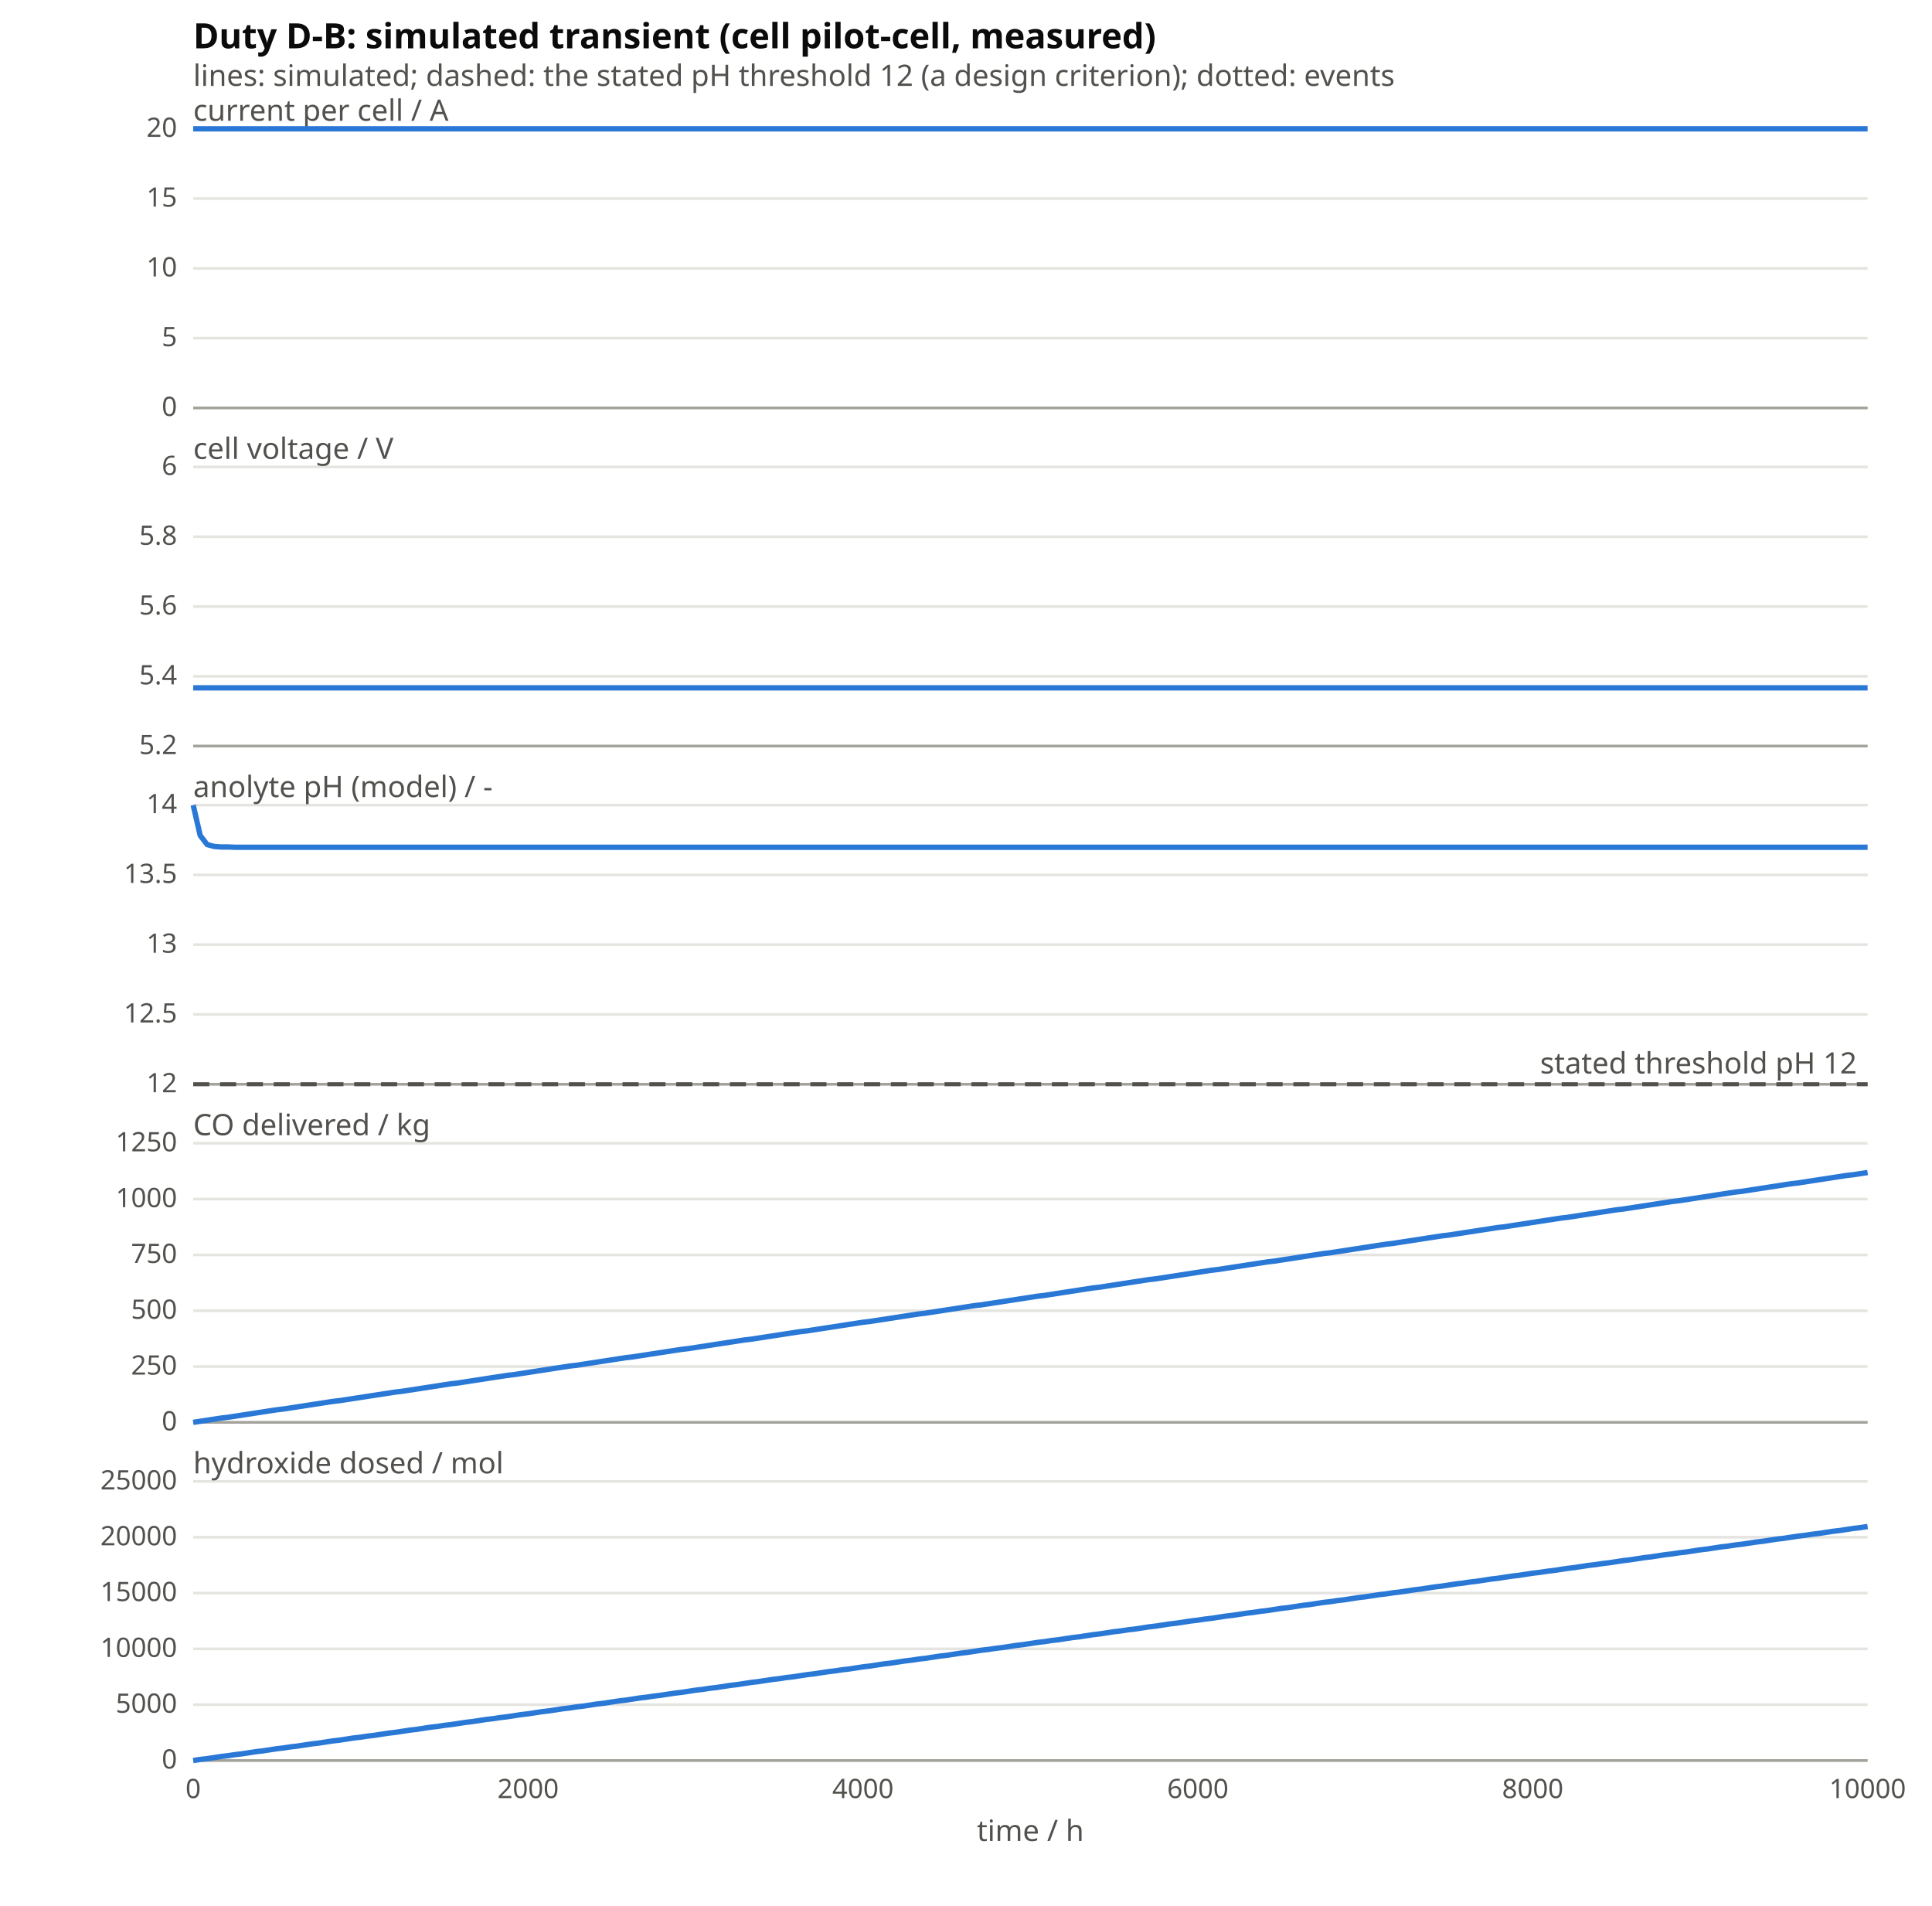
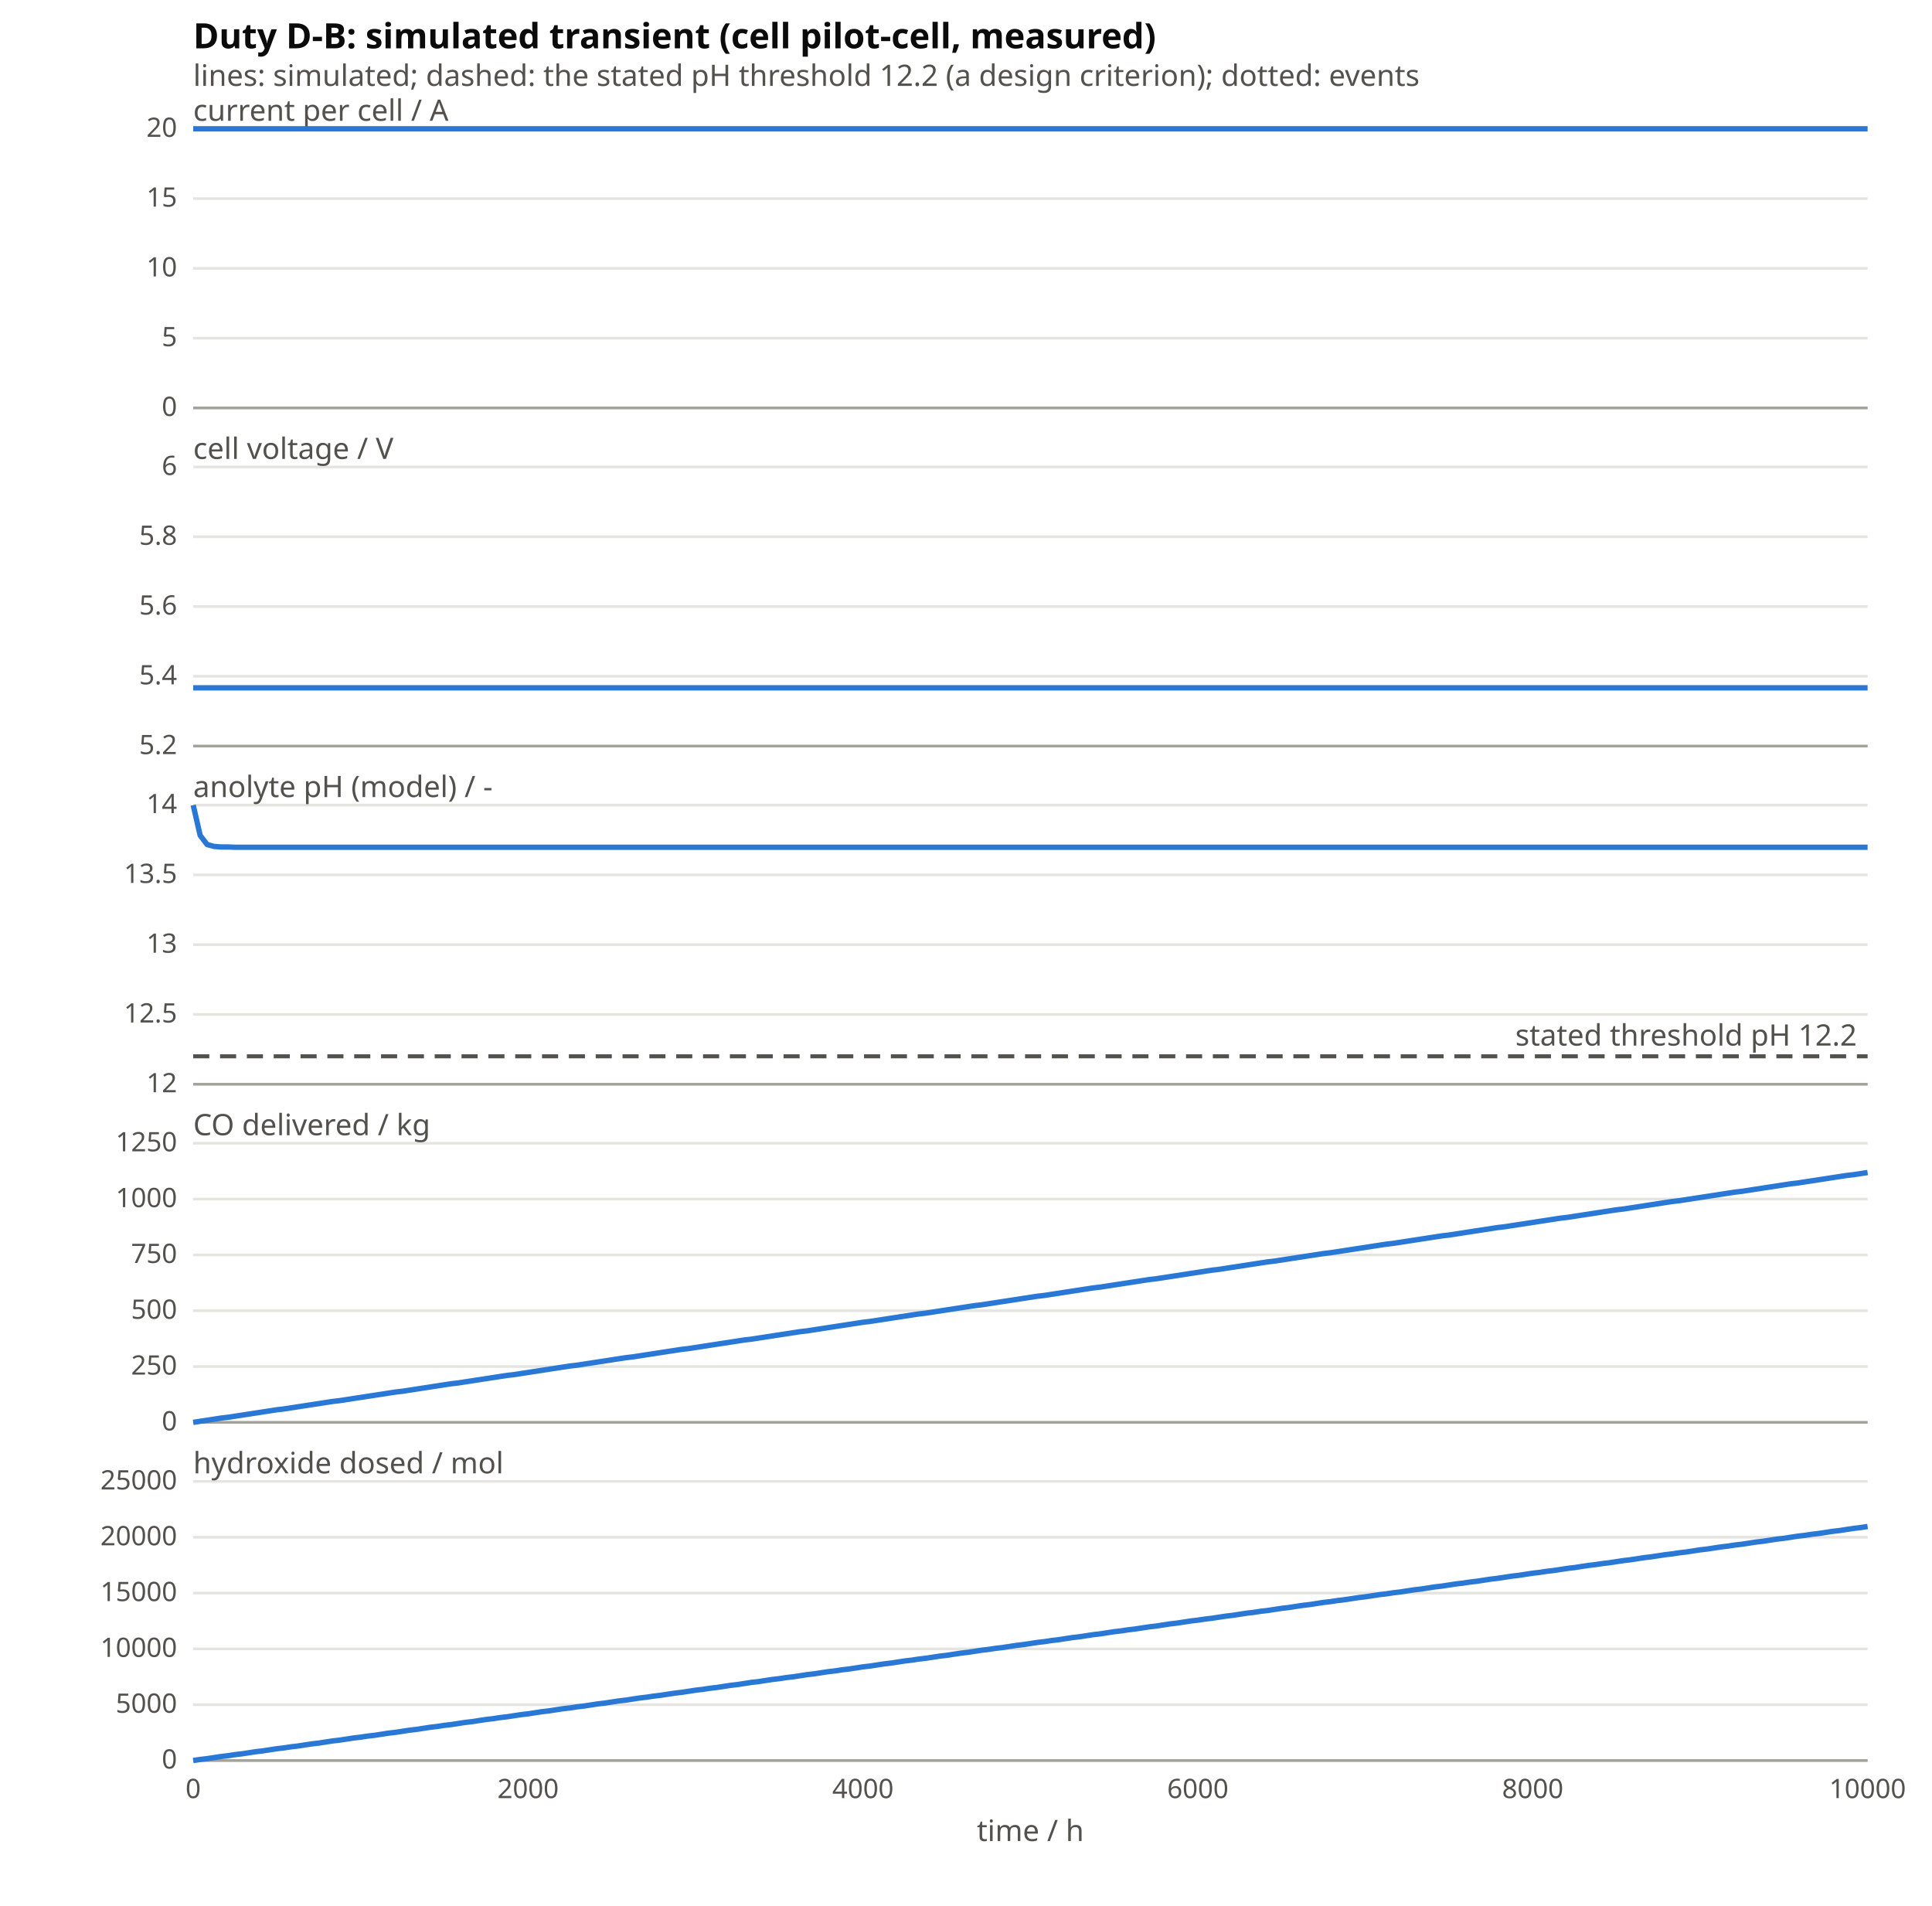
<svg xmlns="http://www.w3.org/2000/svg" viewBox="0 0 720 710" width="720" height="710" role="img">
  <style>
  svg { background: #fcfcfb; font-family: system-ui, sans-serif; }
  .title { font-size: 13px; font-weight: 600; fill: #0b0b0b; }
  .label, .legend, .note { font-size: 11px; fill: #52514e; }
  .tick { font-size: 10px; fill: #52514e; }
  .grid { stroke: #e5e4e0; stroke-width: 1; }
  .axis { stroke: #a3a29b; stroke-width: 1; }
  .line { fill: none; stroke: #2a78d6; stroke-width: 2; stroke-linejoin: round; }
  .threshold { stroke: #52514e; stroke-width: 1.5; stroke-dasharray: 6 4; fill: none; }
  .event { stroke: #a3a29b; stroke-width: 1; stroke-dasharray: 2 3; }
  .outside { fill: #e5e4e0; opacity: 0.7; }
  .hit { fill: transparent; stroke: none; }
  .measured { fill: #eb6834; stroke: #fcfcfb; stroke-width: 2; }
  .duty { fill: none; stroke: #0b0b0b; stroke-width: 2; }
  .none { fill: #f0efec; }
  .cell { stroke: #fcfcfb; stroke-width: 1; }
  @media (prefers-color-scheme: dark) {
    svg { background: #1a1a19; }
    .title { fill: #f0efec; }
    .label, .legend, .tick, .note { fill: #c3c2b7; }
    .grid { stroke: #33332f; }
    .axis { stroke: #6e6d66; }
    .line { stroke: #3987e5; }
    .threshold { stroke: #c3c2b7; }
    .event { stroke: #6e6d66; }
    .outside { fill: #33332f; }
    .measured { fill: #d95926; stroke: #1a1a19; }
    .duty { stroke: #f0efec; }
    .none { fill: #383835; }
    .cell { stroke: #1a1a19; }
  }
</style>
  <text class="title" x="72" y="18">Duty D-B: simulated transient (cell pilot-cell, measured)</text>
-   <text class="note" x="72" y="32">lines: simulated; dashed: the stated pH threshold 12 (a design criterion); dotted: events</text>
+   <text class="note" x="72" y="32">lines: simulated; dashed: the stated pH threshold 12.2 (a design criterion); dotted: events</text>
  <line class="grid" x1="72" x2="696" y1="152.0" y2="152.0" />
  <text class="tick" x="66" y="155.0" text-anchor="end">0</text>
  <line class="grid" x1="72" x2="696" y1="126.0" y2="126.0" />
  <text class="tick" x="66" y="129.0" text-anchor="end">5</text>
  <line class="grid" x1="72" x2="696" y1="100.0" y2="100.0" />
  <text class="tick" x="66" y="103.0" text-anchor="end">10</text>
  <line class="grid" x1="72" x2="696" y1="74.0" y2="74.0" />
  <text class="tick" x="66" y="77.0" text-anchor="end">15</text>
  <line class="grid" x1="72" x2="696" y1="48.0" y2="48.0" />
  <text class="tick" x="66" y="51.0" text-anchor="end">20</text>
  <line class="axis" x1="72" x2="696" y1="152" y2="152" />
  <text class="label" x="72" y="45">current per cell / A</text>
  <path class="line" d="M72.0,48.0 L74.6,48.0 L77.2,48.0 L79.8,48.0 L82.4,48.0 L85.0,48.0 L87.6,48.0 L90.2,48.0 L92.8,48.0 L95.4,48.0 L98.0,48.0 L100.6,48.0 L103.2,48.0 L105.8,48.0 L108.4,48.0 L111.0,48.0 L113.6,48.0 L116.2,48.0 L118.8,48.0 L121.4,48.0 L124.0,48.0 L126.6,48.0 L129.2,48.0 L131.8,48.0 L134.4,48.0 L137.0,48.0 L139.6,48.0 L142.2,48.0 L144.8,48.0 L147.4,48.0 L150.0,48.0 L152.6,48.0 L155.2,48.0 L157.8,48.0 L160.4,48.0 L163.0,48.0 L165.6,48.0 L168.2,48.0 L170.8,48.0 L173.4,48.0 L176.0,48.0 L178.6,48.0 L181.2,48.0 L183.8,48.0 L186.4,48.0 L189.0,48.0 L191.6,48.0 L194.2,48.0 L196.8,48.0 L199.4,48.0 L202.0,48.0 L204.6,48.0 L207.2,48.0 L209.8,48.0 L212.4,48.0 L215.0,48.0 L217.6,48.0 L220.2,48.0 L222.8,48.0 L225.4,48.0 L228.0,48.0 L230.6,48.0 L233.2,48.0 L235.8,48.0 L238.4,48.0 L241.0,48.0 L243.6,48.0 L246.2,48.0 L248.8,48.0 L251.4,48.0 L254.0,48.0 L256.6,48.0 L259.2,48.0 L261.8,48.0 L264.4,48.0 L267.0,48.0 L269.6,48.0 L272.2,48.0 L274.8,48.0 L277.4,48.0 L280.0,48.0 L282.6,48.0 L285.2,48.0 L287.8,48.0 L290.4,48.0 L293.0,48.0 L295.6,48.0 L298.2,48.0 L300.8,48.0 L303.4,48.0 L306.0,48.0 L308.6,48.0 L311.2,48.0 L313.8,48.0 L316.4,48.0 L319.0,48.0 L321.6,48.0 L324.2,48.0 L326.8,48.0 L329.4,48.0 L332.0,48.0 L334.6,48.0 L337.2,48.0 L339.8,48.0 L342.4,48.0 L345.0,48.0 L347.6,48.0 L350.2,48.0 L352.8,48.0 L355.4,48.0 L358.0,48.0 L360.6,48.0 L363.2,48.0 L365.8,48.0 L368.4,48.0 L371.0,48.0 L373.6,48.0 L376.2,48.0 L378.8,48.0 L381.4,48.0 L384.0,48.0 L386.6,48.0 L389.2,48.0 L391.8,48.0 L394.4,48.0 L397.0,48.0 L399.6,48.0 L402.2,48.0 L404.8,48.0 L407.4,48.0 L410.0,48.0 L412.6,48.0 L415.2,48.0 L417.8,48.0 L420.4,48.0 L423.0,48.0 L425.6,48.0 L428.2,48.0 L430.8,48.0 L433.4,48.0 L436.0,48.0 L438.6,48.0 L441.2,48.0 L443.8,48.0 L446.4,48.0 L449.0,48.0 L451.6,48.0 L454.2,48.0 L456.8,48.0 L459.4,48.0 L462.0,48.0 L464.6,48.0 L467.2,48.0 L469.8,48.0 L472.4,48.0 L475.0,48.0 L477.6,48.0 L480.2,48.0 L482.8,48.0 L485.4,48.0 L488.0,48.0 L490.6,48.0 L493.2,48.0 L495.8,48.0 L498.4,48.0 L501.0,48.0 L503.6,48.0 L506.2,48.0 L508.8,48.0 L511.4,48.0 L514.0,48.0 L516.6,48.0 L519.2,48.0 L521.8,48.0 L524.4,48.0 L527.0,48.0 L529.6,48.0 L532.2,48.0 L534.8,48.0 L537.4,48.0 L540.0,48.0 L542.6,48.0 L545.2,48.0 L547.8,48.0 L550.4,48.0 L553.0,48.0 L555.6,48.0 L558.2,48.0 L560.8,48.0 L563.4,48.0 L566.0,48.0 L568.6,48.0 L571.2,48.0 L573.8,48.0 L576.4,48.0 L579.0,48.0 L581.6,48.0 L584.2,48.0 L586.8,48.0 L589.4,48.0 L592.0,48.0 L594.6,48.0 L597.2,48.0 L599.8,48.0 L602.4,48.0 L605.0,48.0 L607.6,48.0 L610.2,48.0 L612.8,48.0 L615.4,48.0 L618.0,48.0 L620.6,48.0 L623.2,48.0 L625.8,48.0 L628.4,48.0 L631.0,48.0 L633.6,48.0 L636.2,48.0 L638.8,48.0 L641.4,48.0 L644.0,48.0 L646.6,48.0 L649.2,48.0 L651.8,48.0 L654.4,48.0 L657.0,48.0 L659.6,48.0 L662.2,48.0 L664.8,48.0 L667.4,48.0 L670.0,48.0 L672.6,48.0 L675.2,48.0 L677.8,48.0 L680.4,48.0 L683.0,48.0 L685.6,48.0 L688.2,48.0 L690.8,48.0 L693.4,48.0 L696.0,48.0" />
  <circle class="hit" cx="72.0" cy="48.0" r="5" />
  <circle class="hit" cx="82.4" cy="48.0" r="5" />
  <circle class="hit" cx="92.8" cy="48.0" r="5" />
  <circle class="hit" cx="103.2" cy="48.0" r="5" />
  <circle class="hit" cx="113.6" cy="48.0" r="5" />
  <circle class="hit" cx="124.0" cy="48.0" r="5" />
  <circle class="hit" cx="134.4" cy="48.0" r="5" />
  <circle class="hit" cx="144.8" cy="48.0" r="5" />
  <circle class="hit" cx="155.2" cy="48.0" r="5" />
  <circle class="hit" cx="165.6" cy="48.0" r="5" />
  <circle class="hit" cx="176.0" cy="48.0" r="5" />
  <circle class="hit" cx="186.4" cy="48.0" r="5" />
  <circle class="hit" cx="196.8" cy="48.0" r="5" />
  <circle class="hit" cx="207.2" cy="48.0" r="5" />
  <circle class="hit" cx="217.6" cy="48.0" r="5" />
  <circle class="hit" cx="228.0" cy="48.0" r="5" />
  <circle class="hit" cx="238.4" cy="48.0" r="5" />
  <circle class="hit" cx="248.8" cy="48.0" r="5" />
  <circle class="hit" cx="259.2" cy="48.0" r="5" />
  <circle class="hit" cx="269.6" cy="48.0" r="5" />
  <circle class="hit" cx="280.0" cy="48.0" r="5" />
  <circle class="hit" cx="290.4" cy="48.0" r="5" />
  <circle class="hit" cx="300.8" cy="48.0" r="5" />
  <circle class="hit" cx="311.2" cy="48.0" r="5" />
  <circle class="hit" cx="321.6" cy="48.0" r="5" />
  <circle class="hit" cx="332.0" cy="48.0" r="5" />
  <circle class="hit" cx="342.4" cy="48.0" r="5" />
  <circle class="hit" cx="352.8" cy="48.0" r="5" />
  <circle class="hit" cx="363.2" cy="48.0" r="5" />
  <circle class="hit" cx="373.6" cy="48.0" r="5" />
  <circle class="hit" cx="384.0" cy="48.0" r="5" />
  <circle class="hit" cx="394.4" cy="48.0" r="5" />
  <circle class="hit" cx="404.8" cy="48.0" r="5" />
  <circle class="hit" cx="415.2" cy="48.0" r="5" />
  <circle class="hit" cx="425.6" cy="48.0" r="5" />
  <circle class="hit" cx="436.0" cy="48.0" r="5" />
  <circle class="hit" cx="446.4" cy="48.0" r="5" />
  <circle class="hit" cx="456.8" cy="48.0" r="5" />
  <circle class="hit" cx="467.2" cy="48.0" r="5" />
  <circle class="hit" cx="477.6" cy="48.0" r="5" />
  <circle class="hit" cx="488.0" cy="48.0" r="5" />
  <circle class="hit" cx="498.4" cy="48.0" r="5" />
  <circle class="hit" cx="508.8" cy="48.0" r="5" />
  <circle class="hit" cx="519.2" cy="48.0" r="5" />
  <circle class="hit" cx="529.6" cy="48.0" r="5" />
  <circle class="hit" cx="540.0" cy="48.0" r="5" />
  <circle class="hit" cx="550.4" cy="48.0" r="5" />
  <circle class="hit" cx="560.8" cy="48.0" r="5" />
  <circle class="hit" cx="571.2" cy="48.0" r="5" />
  <circle class="hit" cx="581.6" cy="48.0" r="5" />
  <circle class="hit" cx="592.0" cy="48.0" r="5" />
  <circle class="hit" cx="602.4" cy="48.0" r="5" />
  <circle class="hit" cx="612.8" cy="48.0" r="5" />
  <circle class="hit" cx="623.2" cy="48.0" r="5" />
  <circle class="hit" cx="633.6" cy="48.0" r="5" />
  <circle class="hit" cx="644.0" cy="48.0" r="5" />
  <circle class="hit" cx="654.4" cy="48.0" r="5" />
  <circle class="hit" cx="664.8" cy="48.0" r="5" />
  <circle class="hit" cx="675.2" cy="48.0" r="5" />
  <circle class="hit" cx="685.6" cy="48.0" r="5" />
  <circle class="hit" cx="696.0" cy="48.0" r="5" />
  <line class="grid" x1="72" x2="696" y1="278.0" y2="278.0" />
  <text class="tick" x="66" y="281.0" text-anchor="end">5.2</text>
  <line class="grid" x1="72" x2="696" y1="252.0" y2="252.0" />
  <text class="tick" x="66" y="255.0" text-anchor="end">5.4</text>
  <line class="grid" x1="72" x2="696" y1="226.0" y2="226.0" />
  <text class="tick" x="66" y="229.0" text-anchor="end">5.6</text>
  <line class="grid" x1="72" x2="696" y1="200.0" y2="200.0" />
  <text class="tick" x="66" y="203.0" text-anchor="end">5.8</text>
  <line class="grid" x1="72" x2="696" y1="174.0" y2="174.0" />
  <text class="tick" x="66" y="177.0" text-anchor="end">6</text>
  <line class="axis" x1="72" x2="696" y1="278" y2="278" />
  <text class="label" x="72" y="171">cell voltage / V</text>
  <path class="line" d="M72.0,256.3 L74.6,256.3 L77.2,256.3 L79.8,256.3 L82.4,256.3 L85.0,256.3 L87.6,256.3 L90.2,256.3 L92.8,256.3 L95.4,256.3 L98.0,256.3 L100.6,256.3 L103.2,256.3 L105.8,256.3 L108.4,256.3 L111.0,256.3 L113.6,256.3 L116.2,256.3 L118.8,256.3 L121.4,256.3 L124.0,256.3 L126.6,256.3 L129.2,256.3 L131.8,256.3 L134.4,256.3 L137.0,256.3 L139.6,256.3 L142.2,256.3 L144.8,256.3 L147.4,256.3 L150.0,256.3 L152.6,256.3 L155.2,256.3 L157.8,256.3 L160.4,256.3 L163.0,256.3 L165.6,256.3 L168.2,256.3 L170.8,256.3 L173.4,256.3 L176.0,256.3 L178.6,256.3 L181.2,256.3 L183.8,256.3 L186.4,256.3 L189.0,256.3 L191.6,256.3 L194.2,256.3 L196.8,256.3 L199.4,256.3 L202.0,256.3 L204.6,256.3 L207.2,256.3 L209.8,256.3 L212.4,256.3 L215.0,256.3 L217.6,256.3 L220.2,256.3 L222.8,256.3 L225.4,256.3 L228.0,256.3 L230.6,256.3 L233.2,256.3 L235.8,256.3 L238.4,256.3 L241.0,256.3 L243.6,256.3 L246.2,256.3 L248.8,256.3 L251.4,256.3 L254.0,256.3 L256.6,256.3 L259.2,256.3 L261.8,256.3 L264.4,256.3 L267.0,256.3 L269.6,256.3 L272.2,256.3 L274.8,256.3 L277.4,256.3 L280.0,256.3 L282.6,256.3 L285.2,256.3 L287.8,256.3 L290.4,256.3 L293.0,256.3 L295.6,256.3 L298.2,256.3 L300.8,256.3 L303.4,256.3 L306.0,256.3 L308.6,256.3 L311.2,256.3 L313.8,256.3 L316.4,256.3 L319.0,256.3 L321.6,256.3 L324.2,256.3 L326.8,256.3 L329.4,256.3 L332.0,256.3 L334.6,256.3 L337.2,256.3 L339.8,256.3 L342.4,256.3 L345.0,256.3 L347.6,256.3 L350.2,256.3 L352.8,256.3 L355.4,256.3 L358.0,256.3 L360.6,256.3 L363.2,256.3 L365.8,256.3 L368.4,256.3 L371.0,256.3 L373.6,256.3 L376.2,256.3 L378.8,256.3 L381.4,256.3 L384.0,256.3 L386.6,256.3 L389.2,256.3 L391.8,256.3 L394.4,256.3 L397.0,256.3 L399.6,256.3 L402.2,256.3 L404.8,256.3 L407.4,256.3 L410.0,256.3 L412.6,256.3 L415.2,256.3 L417.8,256.3 L420.4,256.3 L423.0,256.3 L425.6,256.3 L428.2,256.3 L430.8,256.3 L433.4,256.3 L436.0,256.3 L438.6,256.3 L441.2,256.3 L443.8,256.3 L446.4,256.3 L449.0,256.3 L451.6,256.3 L454.2,256.3 L456.8,256.3 L459.4,256.3 L462.0,256.3 L464.6,256.3 L467.2,256.3 L469.8,256.3 L472.4,256.3 L475.0,256.3 L477.6,256.3 L480.2,256.3 L482.8,256.3 L485.4,256.3 L488.0,256.3 L490.6,256.3 L493.2,256.3 L495.8,256.3 L498.4,256.3 L501.0,256.3 L503.6,256.3 L506.2,256.3 L508.8,256.3 L511.4,256.3 L514.0,256.3 L516.6,256.3 L519.2,256.3 L521.8,256.3 L524.4,256.3 L527.0,256.3 L529.6,256.3 L532.2,256.3 L534.8,256.3 L537.4,256.3 L540.0,256.3 L542.6,256.3 L545.2,256.3 L547.8,256.3 L550.4,256.3 L553.0,256.3 L555.6,256.3 L558.2,256.3 L560.8,256.3 L563.4,256.3 L566.0,256.3 L568.6,256.3 L571.2,256.3 L573.8,256.3 L576.4,256.3 L579.0,256.3 L581.6,256.3 L584.2,256.3 L586.8,256.3 L589.4,256.3 L592.0,256.3 L594.6,256.3 L597.2,256.3 L599.8,256.3 L602.4,256.3 L605.0,256.3 L607.6,256.3 L610.2,256.3 L612.8,256.3 L615.4,256.3 L618.0,256.3 L620.6,256.3 L623.2,256.3 L625.8,256.3 L628.4,256.3 L631.0,256.3 L633.6,256.3 L636.2,256.3 L638.8,256.3 L641.4,256.3 L644.0,256.3 L646.6,256.3 L649.2,256.3 L651.8,256.3 L654.4,256.3 L657.0,256.3 L659.6,256.3 L662.2,256.3 L664.8,256.3 L667.4,256.3 L670.0,256.3 L672.6,256.3 L675.2,256.3 L677.8,256.3 L680.4,256.3 L683.0,256.3 L685.6,256.3 L688.2,256.3 L690.8,256.3 L693.4,256.3 L696.0,256.3" />
  <circle class="hit" cx="72.0" cy="256.3" r="5" />
  <circle class="hit" cx="82.4" cy="256.3" r="5" />
  <circle class="hit" cx="92.8" cy="256.3" r="5" />
  <circle class="hit" cx="103.2" cy="256.3" r="5" />
  <circle class="hit" cx="113.6" cy="256.3" r="5" />
  <circle class="hit" cx="124.0" cy="256.3" r="5" />
  <circle class="hit" cx="134.4" cy="256.3" r="5" />
  <circle class="hit" cx="144.8" cy="256.3" r="5" />
  <circle class="hit" cx="155.2" cy="256.3" r="5" />
  <circle class="hit" cx="165.6" cy="256.3" r="5" />
  <circle class="hit" cx="176.0" cy="256.3" r="5" />
  <circle class="hit" cx="186.4" cy="256.3" r="5" />
  <circle class="hit" cx="196.8" cy="256.3" r="5" />
  <circle class="hit" cx="207.2" cy="256.3" r="5" />
  <circle class="hit" cx="217.6" cy="256.3" r="5" />
  <circle class="hit" cx="228.0" cy="256.3" r="5" />
  <circle class="hit" cx="238.4" cy="256.3" r="5" />
  <circle class="hit" cx="248.8" cy="256.3" r="5" />
  <circle class="hit" cx="259.2" cy="256.3" r="5" />
  <circle class="hit" cx="269.6" cy="256.3" r="5" />
  <circle class="hit" cx="280.0" cy="256.3" r="5" />
  <circle class="hit" cx="290.4" cy="256.3" r="5" />
  <circle class="hit" cx="300.8" cy="256.3" r="5" />
  <circle class="hit" cx="311.2" cy="256.3" r="5" />
  <circle class="hit" cx="321.6" cy="256.3" r="5" />
  <circle class="hit" cx="332.0" cy="256.3" r="5" />
  <circle class="hit" cx="342.4" cy="256.3" r="5" />
  <circle class="hit" cx="352.8" cy="256.3" r="5" />
  <circle class="hit" cx="363.2" cy="256.3" r="5" />
  <circle class="hit" cx="373.6" cy="256.3" r="5" />
  <circle class="hit" cx="384.0" cy="256.3" r="5" />
  <circle class="hit" cx="394.4" cy="256.3" r="5" />
  <circle class="hit" cx="404.8" cy="256.3" r="5" />
  <circle class="hit" cx="415.2" cy="256.3" r="5" />
  <circle class="hit" cx="425.6" cy="256.3" r="5" />
  <circle class="hit" cx="436.0" cy="256.3" r="5" />
  <circle class="hit" cx="446.4" cy="256.3" r="5" />
  <circle class="hit" cx="456.8" cy="256.3" r="5" />
  <circle class="hit" cx="467.2" cy="256.3" r="5" />
  <circle class="hit" cx="477.6" cy="256.3" r="5" />
  <circle class="hit" cx="488.0" cy="256.3" r="5" />
  <circle class="hit" cx="498.4" cy="256.3" r="5" />
  <circle class="hit" cx="508.8" cy="256.3" r="5" />
  <circle class="hit" cx="519.2" cy="256.3" r="5" />
  <circle class="hit" cx="529.6" cy="256.3" r="5" />
  <circle class="hit" cx="540.0" cy="256.3" r="5" />
  <circle class="hit" cx="550.4" cy="256.3" r="5" />
  <circle class="hit" cx="560.8" cy="256.3" r="5" />
  <circle class="hit" cx="571.2" cy="256.3" r="5" />
  <circle class="hit" cx="581.6" cy="256.3" r="5" />
  <circle class="hit" cx="592.0" cy="256.3" r="5" />
  <circle class="hit" cx="602.4" cy="256.3" r="5" />
  <circle class="hit" cx="612.8" cy="256.3" r="5" />
  <circle class="hit" cx="623.2" cy="256.3" r="5" />
  <circle class="hit" cx="633.6" cy="256.3" r="5" />
  <circle class="hit" cx="644.0" cy="256.3" r="5" />
  <circle class="hit" cx="654.4" cy="256.3" r="5" />
  <circle class="hit" cx="664.8" cy="256.3" r="5" />
  <circle class="hit" cx="675.2" cy="256.3" r="5" />
  <circle class="hit" cx="685.6" cy="256.3" r="5" />
  <circle class="hit" cx="696.0" cy="256.3" r="5" />
  <line class="grid" x1="72" x2="696" y1="404.0" y2="404.0" />
  <text class="tick" x="66" y="407.0" text-anchor="end">12</text>
  <line class="grid" x1="72" x2="696" y1="378.0" y2="378.0" />
  <text class="tick" x="66" y="381.0" text-anchor="end">12.5</text>
  <line class="grid" x1="72" x2="696" y1="352.0" y2="352.0" />
  <text class="tick" x="66" y="355.0" text-anchor="end">13</text>
  <line class="grid" x1="72" x2="696" y1="326.0" y2="326.0" />
  <text class="tick" x="66" y="329.0" text-anchor="end">13.5</text>
  <line class="grid" x1="72" x2="696" y1="300.0" y2="300.0" />
  <text class="tick" x="66" y="303.0" text-anchor="end">14</text>
  <line class="axis" x1="72" x2="696" y1="404" y2="404" />
  <text class="label" x="72" y="297">anolyte pH (model) / -</text>
-   <path class="threshold" d="M72,404.0 H696" />
-   <text class="note" x="692" y="400.0" text-anchor="end">stated threshold pH 12</text>
+   <path class="threshold" d="M72,393.6 H696" />
+   <text class="note" x="692" y="389.6" text-anchor="end">stated threshold pH 12.2</text>
  <path class="line" d="M72.0,300.0 L74.6,311.3 L77.2,314.7 L79.8,315.4 L82.4,315.6 L85.0,315.6 L87.6,315.7 L90.2,315.7 L92.8,315.7 L95.4,315.7 L98.0,315.7 L100.6,315.7 L103.2,315.7 L105.8,315.7 L108.4,315.7 L111.0,315.7 L113.6,315.7 L116.2,315.7 L118.8,315.7 L121.4,315.7 L124.0,315.7 L126.6,315.7 L129.2,315.7 L131.8,315.7 L134.4,315.7 L137.0,315.7 L139.6,315.7 L142.2,315.7 L144.8,315.7 L147.4,315.7 L150.0,315.7 L152.6,315.7 L155.2,315.7 L157.8,315.7 L160.4,315.7 L163.0,315.7 L165.6,315.7 L168.2,315.7 L170.8,315.7 L173.4,315.7 L176.0,315.7 L178.6,315.7 L181.2,315.7 L183.8,315.7 L186.4,315.7 L189.0,315.7 L191.6,315.7 L194.2,315.7 L196.8,315.7 L199.4,315.7 L202.0,315.7 L204.6,315.7 L207.2,315.7 L209.8,315.7 L212.4,315.7 L215.0,315.7 L217.6,315.7 L220.2,315.7 L222.8,315.7 L225.4,315.7 L228.0,315.7 L230.6,315.7 L233.2,315.7 L235.8,315.7 L238.4,315.7 L241.0,315.7 L243.6,315.7 L246.2,315.7 L248.8,315.7 L251.4,315.7 L254.0,315.7 L256.6,315.7 L259.2,315.7 L261.8,315.7 L264.4,315.7 L267.0,315.7 L269.6,315.7 L272.2,315.7 L274.8,315.7 L277.4,315.7 L280.0,315.7 L282.6,315.7 L285.2,315.7 L287.8,315.7 L290.4,315.7 L293.0,315.7 L295.6,315.7 L298.2,315.7 L300.8,315.7 L303.4,315.7 L306.0,315.7 L308.6,315.7 L311.2,315.7 L313.8,315.7 L316.4,315.7 L319.0,315.7 L321.6,315.7 L324.2,315.7 L326.8,315.7 L329.4,315.7 L332.0,315.7 L334.6,315.7 L337.2,315.7 L339.8,315.7 L342.4,315.7 L345.0,315.7 L347.6,315.7 L350.2,315.7 L352.8,315.7 L355.4,315.7 L358.0,315.7 L360.6,315.7 L363.2,315.7 L365.8,315.7 L368.4,315.7 L371.0,315.7 L373.6,315.7 L376.2,315.7 L378.8,315.7 L381.4,315.7 L384.0,315.7 L386.6,315.7 L389.2,315.7 L391.8,315.7 L394.4,315.7 L397.0,315.7 L399.6,315.7 L402.2,315.7 L404.8,315.7 L407.4,315.7 L410.0,315.7 L412.6,315.7 L415.2,315.7 L417.8,315.7 L420.4,315.7 L423.0,315.7 L425.6,315.7 L428.2,315.7 L430.8,315.7 L433.4,315.7 L436.0,315.7 L438.6,315.7 L441.2,315.7 L443.8,315.7 L446.4,315.7 L449.0,315.7 L451.6,315.7 L454.2,315.7 L456.8,315.7 L459.4,315.7 L462.0,315.7 L464.6,315.7 L467.2,315.7 L469.8,315.7 L472.4,315.7 L475.0,315.7 L477.6,315.7 L480.2,315.7 L482.8,315.7 L485.4,315.7 L488.0,315.7 L490.6,315.7 L493.2,315.7 L495.8,315.7 L498.4,315.7 L501.0,315.7 L503.6,315.7 L506.2,315.7 L508.8,315.7 L511.4,315.7 L514.0,315.7 L516.6,315.7 L519.2,315.7 L521.8,315.7 L524.4,315.7 L527.0,315.7 L529.6,315.7 L532.2,315.7 L534.8,315.7 L537.4,315.7 L540.0,315.7 L542.6,315.7 L545.2,315.7 L547.8,315.7 L550.4,315.7 L553.0,315.7 L555.6,315.7 L558.2,315.7 L560.8,315.7 L563.4,315.7 L566.0,315.7 L568.6,315.7 L571.2,315.7 L573.8,315.7 L576.4,315.7 L579.0,315.7 L581.6,315.7 L584.2,315.7 L586.8,315.7 L589.4,315.7 L592.0,315.7 L594.6,315.7 L597.2,315.7 L599.8,315.7 L602.4,315.7 L605.0,315.7 L607.6,315.7 L610.2,315.7 L612.8,315.7 L615.4,315.7 L618.0,315.7 L620.6,315.7 L623.2,315.7 L625.8,315.7 L628.4,315.7 L631.0,315.7 L633.6,315.7 L636.2,315.7 L638.8,315.7 L641.4,315.7 L644.0,315.7 L646.6,315.7 L649.2,315.7 L651.8,315.7 L654.4,315.7 L657.0,315.7 L659.6,315.7 L662.2,315.7 L664.8,315.7 L667.4,315.7 L670.0,315.7 L672.6,315.7 L675.2,315.7 L677.8,315.7 L680.4,315.7 L683.0,315.7 L685.6,315.7 L688.2,315.7 L690.8,315.7 L693.4,315.7 L696.0,315.7" />
  <circle class="hit" cx="72.0" cy="300.0" r="5" />
  <circle class="hit" cx="82.4" cy="315.6" r="5" />
  <circle class="hit" cx="92.8" cy="315.7" r="5" />
  <circle class="hit" cx="103.2" cy="315.7" r="5" />
  <circle class="hit" cx="113.6" cy="315.7" r="5" />
  <circle class="hit" cx="124.0" cy="315.7" r="5" />
  <circle class="hit" cx="134.4" cy="315.7" r="5" />
  <circle class="hit" cx="144.8" cy="315.7" r="5" />
  <circle class="hit" cx="155.2" cy="315.7" r="5" />
  <circle class="hit" cx="165.6" cy="315.7" r="5" />
  <circle class="hit" cx="176.0" cy="315.7" r="5" />
  <circle class="hit" cx="186.4" cy="315.7" r="5" />
  <circle class="hit" cx="196.8" cy="315.7" r="5" />
  <circle class="hit" cx="207.2" cy="315.7" r="5" />
  <circle class="hit" cx="217.6" cy="315.7" r="5" />
  <circle class="hit" cx="228.0" cy="315.7" r="5" />
  <circle class="hit" cx="238.4" cy="315.7" r="5" />
  <circle class="hit" cx="248.8" cy="315.7" r="5" />
  <circle class="hit" cx="259.2" cy="315.7" r="5" />
  <circle class="hit" cx="269.6" cy="315.7" r="5" />
  <circle class="hit" cx="280.0" cy="315.7" r="5" />
  <circle class="hit" cx="290.4" cy="315.7" r="5" />
  <circle class="hit" cx="300.8" cy="315.7" r="5" />
  <circle class="hit" cx="311.2" cy="315.7" r="5" />
  <circle class="hit" cx="321.6" cy="315.7" r="5" />
  <circle class="hit" cx="332.0" cy="315.7" r="5" />
  <circle class="hit" cx="342.4" cy="315.7" r="5" />
  <circle class="hit" cx="352.8" cy="315.7" r="5" />
  <circle class="hit" cx="363.2" cy="315.7" r="5" />
  <circle class="hit" cx="373.6" cy="315.7" r="5" />
  <circle class="hit" cx="384.0" cy="315.7" r="5" />
  <circle class="hit" cx="394.4" cy="315.7" r="5" />
  <circle class="hit" cx="404.8" cy="315.7" r="5" />
  <circle class="hit" cx="415.2" cy="315.7" r="5" />
  <circle class="hit" cx="425.6" cy="315.7" r="5" />
  <circle class="hit" cx="436.0" cy="315.7" r="5" />
  <circle class="hit" cx="446.4" cy="315.7" r="5" />
  <circle class="hit" cx="456.8" cy="315.7" r="5" />
  <circle class="hit" cx="467.2" cy="315.7" r="5" />
  <circle class="hit" cx="477.6" cy="315.7" r="5" />
  <circle class="hit" cx="488.0" cy="315.7" r="5" />
  <circle class="hit" cx="498.4" cy="315.7" r="5" />
  <circle class="hit" cx="508.8" cy="315.7" r="5" />
  <circle class="hit" cx="519.2" cy="315.7" r="5" />
  <circle class="hit" cx="529.6" cy="315.7" r="5" />
  <circle class="hit" cx="540.0" cy="315.7" r="5" />
  <circle class="hit" cx="550.4" cy="315.7" r="5" />
  <circle class="hit" cx="560.8" cy="315.7" r="5" />
  <circle class="hit" cx="571.2" cy="315.7" r="5" />
  <circle class="hit" cx="581.6" cy="315.7" r="5" />
  <circle class="hit" cx="592.0" cy="315.7" r="5" />
  <circle class="hit" cx="602.4" cy="315.7" r="5" />
  <circle class="hit" cx="612.8" cy="315.7" r="5" />
  <circle class="hit" cx="623.2" cy="315.7" r="5" />
  <circle class="hit" cx="633.6" cy="315.7" r="5" />
  <circle class="hit" cx="644.0" cy="315.7" r="5" />
  <circle class="hit" cx="654.4" cy="315.7" r="5" />
  <circle class="hit" cx="664.8" cy="315.7" r="5" />
  <circle class="hit" cx="675.2" cy="315.7" r="5" />
  <circle class="hit" cx="685.6" cy="315.7" r="5" />
  <circle class="hit" cx="696.0" cy="315.7" r="5" />
  <line class="grid" x1="72" x2="696" y1="530.0" y2="530.0" />
  <text class="tick" x="66" y="533.0" text-anchor="end">0</text>
  <line class="grid" x1="72" x2="696" y1="509.2" y2="509.2" />
  <text class="tick" x="66" y="512.2" text-anchor="end">250</text>
  <line class="grid" x1="72" x2="696" y1="488.4" y2="488.4" />
  <text class="tick" x="66" y="491.4" text-anchor="end">500</text>
  <line class="grid" x1="72" x2="696" y1="467.6" y2="467.6" />
  <text class="tick" x="66" y="470.6" text-anchor="end">750</text>
  <line class="grid" x1="72" x2="696" y1="446.8" y2="446.8" />
  <text class="tick" x="66" y="449.8" text-anchor="end">1000</text>
  <line class="grid" x1="72" x2="696" y1="426.0" y2="426.0" />
  <text class="tick" x="66" y="429.0" text-anchor="end">1250</text>
  <line class="axis" x1="72" x2="696" y1="530" y2="530" />
  <text class="label" x="72" y="423">CO delivered / kg</text>
  <path class="line" d="M72.0,530.0 L74.6,529.6 L77.2,529.2 L79.8,528.8 L82.4,528.4 L85.0,528.1 L87.6,527.7 L90.2,527.3 L92.8,526.9 L95.4,526.5 L98.0,526.1 L100.6,525.7 L103.2,525.3 L105.8,525.0 L108.4,524.6 L111.0,524.2 L113.6,523.8 L116.2,523.4 L118.8,523.0 L121.4,522.6 L124.0,522.2 L126.6,521.9 L129.2,521.5 L131.8,521.1 L134.4,520.7 L137.0,520.3 L139.6,519.9 L142.2,519.5 L144.8,519.1 L147.4,518.7 L150.0,518.4 L152.6,518.0 L155.2,517.6 L157.8,517.2 L160.4,516.8 L163.0,516.4 L165.6,516.0 L168.2,515.6 L170.8,515.3 L173.4,514.9 L176.0,514.5 L178.6,514.1 L181.2,513.7 L183.8,513.3 L186.4,512.9 L189.0,512.5 L191.6,512.2 L194.2,511.8 L196.8,511.4 L199.4,511.0 L202.0,510.6 L204.6,510.2 L207.2,509.8 L209.8,509.4 L212.4,509.0 L215.0,508.7 L217.6,508.3 L220.2,507.9 L222.8,507.5 L225.4,507.1 L228.0,506.7 L230.6,506.3 L233.2,505.9 L235.8,505.6 L238.4,505.2 L241.0,504.8 L243.6,504.4 L246.2,504.0 L248.8,503.6 L251.4,503.2 L254.0,502.8 L256.6,502.5 L259.2,502.1 L261.8,501.7 L264.4,501.3 L267.0,500.9 L269.6,500.5 L272.2,500.1 L274.8,499.7 L277.4,499.3 L280.0,499.0 L282.6,498.6 L285.2,498.2 L287.8,497.8 L290.4,497.4 L293.0,497.0 L295.6,496.6 L298.2,496.2 L300.8,495.9 L303.4,495.5 L306.0,495.1 L308.6,494.7 L311.2,494.3 L313.8,493.9 L316.4,493.5 L319.0,493.1 L321.6,492.7 L324.2,492.4 L326.8,492.0 L329.4,491.6 L332.0,491.2 L334.6,490.8 L337.2,490.4 L339.8,490.0 L342.4,489.6 L345.0,489.3 L347.6,488.9 L350.2,488.5 L352.8,488.1 L355.4,487.7 L358.0,487.3 L360.6,486.9 L363.2,486.5 L365.8,486.2 L368.4,485.8 L371.0,485.4 L373.6,485.0 L376.2,484.6 L378.8,484.2 L381.4,483.8 L384.0,483.4 L386.6,483.0 L389.2,482.7 L391.8,482.3 L394.4,481.9 L397.0,481.5 L399.6,481.1 L402.2,480.7 L404.8,480.3 L407.4,479.9 L410.0,479.6 L412.6,479.2 L415.2,478.8 L417.8,478.4 L420.4,478.0 L423.0,477.6 L425.6,477.2 L428.2,476.8 L430.8,476.5 L433.4,476.1 L436.0,475.7 L438.6,475.3 L441.2,474.9 L443.8,474.5 L446.4,474.1 L449.0,473.7 L451.6,473.3 L454.2,473.0 L456.8,472.6 L459.4,472.2 L462.0,471.8 L464.6,471.4 L467.2,471.0 L469.8,470.6 L472.4,470.2 L475.0,469.9 L477.6,469.5 L480.2,469.1 L482.8,468.7 L485.4,468.3 L488.0,467.9 L490.6,467.5 L493.2,467.1 L495.8,466.8 L498.4,466.4 L501.0,466.0 L503.6,465.6 L506.2,465.2 L508.8,464.8 L511.4,464.4 L514.0,464.0 L516.6,463.6 L519.2,463.3 L521.8,462.9 L524.4,462.5 L527.0,462.1 L529.6,461.7 L532.2,461.3 L534.8,460.9 L537.4,460.5 L540.0,460.2 L542.6,459.8 L545.2,459.4 L547.8,459.0 L550.4,458.6 L553.0,458.2 L555.6,457.8 L558.2,457.4 L560.8,457.1 L563.4,456.7 L566.0,456.3 L568.6,455.9 L571.2,455.5 L573.8,455.1 L576.4,454.7 L579.0,454.3 L581.6,453.9 L584.2,453.6 L586.8,453.2 L589.4,452.8 L592.0,452.4 L594.6,452.0 L597.2,451.6 L599.8,451.2 L602.4,450.8 L605.0,450.5 L607.6,450.1 L610.2,449.7 L612.8,449.3 L615.4,448.9 L618.0,448.5 L620.6,448.1 L623.2,447.7 L625.8,447.4 L628.4,447.0 L631.0,446.6 L633.6,446.2 L636.2,445.8 L638.8,445.4 L641.4,445.0 L644.0,444.6 L646.6,444.2 L649.2,443.9 L651.8,443.5 L654.4,443.1 L657.0,442.7 L659.6,442.3 L662.2,441.9 L664.8,441.5 L667.4,441.1 L670.0,440.8 L672.6,440.4 L675.2,440.0 L677.8,439.6 L680.4,439.2 L683.0,438.8 L685.6,438.4 L688.2,438.0 L690.8,437.7 L693.4,437.3 L696.0,436.9" />
  <circle class="hit" cx="72.0" cy="530.0" r="5" />
  <circle class="hit" cx="82.4" cy="528.4" r="5" />
  <circle class="hit" cx="92.8" cy="526.9" r="5" />
  <circle class="hit" cx="103.2" cy="525.3" r="5" />
  <circle class="hit" cx="113.6" cy="523.8" r="5" />
  <circle class="hit" cx="124.0" cy="522.2" r="5" />
  <circle class="hit" cx="134.4" cy="520.7" r="5" />
  <circle class="hit" cx="144.8" cy="519.1" r="5" />
  <circle class="hit" cx="155.2" cy="517.6" r="5" />
  <circle class="hit" cx="165.6" cy="516.0" r="5" />
  <circle class="hit" cx="176.0" cy="514.5" r="5" />
  <circle class="hit" cx="186.4" cy="512.9" r="5" />
  <circle class="hit" cx="196.8" cy="511.4" r="5" />
  <circle class="hit" cx="207.2" cy="509.8" r="5" />
  <circle class="hit" cx="217.6" cy="508.3" r="5" />
  <circle class="hit" cx="228.0" cy="506.7" r="5" />
  <circle class="hit" cx="238.4" cy="505.2" r="5" />
  <circle class="hit" cx="248.8" cy="503.6" r="5" />
  <circle class="hit" cx="259.2" cy="502.1" r="5" />
  <circle class="hit" cx="269.6" cy="500.5" r="5" />
  <circle class="hit" cx="280.0" cy="499.0" r="5" />
  <circle class="hit" cx="290.4" cy="497.4" r="5" />
  <circle class="hit" cx="300.8" cy="495.9" r="5" />
  <circle class="hit" cx="311.2" cy="494.3" r="5" />
  <circle class="hit" cx="321.6" cy="492.7" r="5" />
  <circle class="hit" cx="332.0" cy="491.2" r="5" />
  <circle class="hit" cx="342.4" cy="489.6" r="5" />
  <circle class="hit" cx="352.8" cy="488.1" r="5" />
  <circle class="hit" cx="363.2" cy="486.5" r="5" />
  <circle class="hit" cx="373.6" cy="485.0" r="5" />
  <circle class="hit" cx="384.0" cy="483.4" r="5" />
  <circle class="hit" cx="394.4" cy="481.9" r="5" />
  <circle class="hit" cx="404.8" cy="480.3" r="5" />
  <circle class="hit" cx="415.2" cy="478.8" r="5" />
  <circle class="hit" cx="425.6" cy="477.2" r="5" />
  <circle class="hit" cx="436.0" cy="475.7" r="5" />
  <circle class="hit" cx="446.4" cy="474.1" r="5" />
  <circle class="hit" cx="456.8" cy="472.6" r="5" />
  <circle class="hit" cx="467.2" cy="471.0" r="5" />
  <circle class="hit" cx="477.6" cy="469.5" r="5" />
  <circle class="hit" cx="488.0" cy="467.9" r="5" />
  <circle class="hit" cx="498.4" cy="466.4" r="5" />
  <circle class="hit" cx="508.8" cy="464.8" r="5" />
  <circle class="hit" cx="519.2" cy="463.3" r="5" />
  <circle class="hit" cx="529.6" cy="461.7" r="5" />
  <circle class="hit" cx="540.0" cy="460.2" r="5" />
  <circle class="hit" cx="550.4" cy="458.6" r="5" />
  <circle class="hit" cx="560.8" cy="457.1" r="5" />
  <circle class="hit" cx="571.2" cy="455.5" r="5" />
  <circle class="hit" cx="581.6" cy="453.9" r="5" />
  <circle class="hit" cx="592.0" cy="452.4" r="5" />
  <circle class="hit" cx="602.4" cy="450.8" r="5" />
  <circle class="hit" cx="612.8" cy="449.3" r="5" />
  <circle class="hit" cx="623.2" cy="447.7" r="5" />
  <circle class="hit" cx="633.6" cy="446.2" r="5" />
  <circle class="hit" cx="644.0" cy="444.6" r="5" />
  <circle class="hit" cx="654.4" cy="443.1" r="5" />
  <circle class="hit" cx="664.8" cy="441.5" r="5" />
  <circle class="hit" cx="675.2" cy="440.0" r="5" />
  <circle class="hit" cx="685.6" cy="438.4" r="5" />
  <circle class="hit" cx="696.0" cy="436.9" r="5" />
  <line class="grid" x1="72" x2="696" y1="656.0" y2="656.0" />
  <text class="tick" x="66" y="659.0" text-anchor="end">0</text>
  <line class="grid" x1="72" x2="696" y1="635.2" y2="635.2" />
  <text class="tick" x="66" y="638.2" text-anchor="end">5000</text>
  <line class="grid" x1="72" x2="696" y1="614.4" y2="614.4" />
  <text class="tick" x="66" y="617.4" text-anchor="end">10000</text>
  <line class="grid" x1="72" x2="696" y1="593.6" y2="593.6" />
  <text class="tick" x="66" y="596.6" text-anchor="end">15000</text>
  <line class="grid" x1="72" x2="696" y1="572.8" y2="572.8" />
  <text class="tick" x="66" y="575.8" text-anchor="end">20000</text>
  <line class="grid" x1="72" x2="696" y1="552.0" y2="552.0" />
  <text class="tick" x="66" y="555.0" text-anchor="end">25000</text>
  <line class="axis" x1="72" x2="696" y1="656" y2="656" />
  <text class="label" x="72" y="549">hydroxide dosed / mol</text>
  <path class="line" d="M72.0,656.0 L74.6,655.6 L77.2,655.3 L79.8,654.9 L82.4,654.5 L85.0,654.2 L87.6,653.8 L90.2,653.5 L92.8,653.1 L95.4,652.7 L98.0,652.4 L100.6,652.0 L103.2,651.6 L105.8,651.3 L108.4,650.9 L111.0,650.6 L113.6,650.2 L116.2,649.8 L118.8,649.5 L121.4,649.1 L124.0,648.7 L126.6,648.4 L129.2,648.0 L131.8,647.6 L134.4,647.3 L137.0,646.9 L139.6,646.6 L142.2,646.2 L144.8,645.8 L147.4,645.5 L150.0,645.1 L152.6,644.7 L155.2,644.4 L157.8,644.0 L160.4,643.6 L163.0,643.3 L165.6,642.9 L168.2,642.6 L170.8,642.2 L173.4,641.8 L176.0,641.5 L178.6,641.1 L181.2,640.7 L183.8,640.4 L186.4,640.0 L189.0,639.7 L191.6,639.3 L194.2,638.9 L196.8,638.6 L199.4,638.2 L202.0,637.8 L204.6,637.5 L207.2,637.1 L209.8,636.7 L212.4,636.4 L215.0,636.0 L217.6,635.7 L220.2,635.3 L222.8,634.9 L225.4,634.6 L228.0,634.2 L230.6,633.8 L233.2,633.5 L235.8,633.1 L238.4,632.7 L241.0,632.4 L243.6,632.0 L246.2,631.7 L248.8,631.3 L251.4,630.9 L254.0,630.6 L256.6,630.2 L259.2,629.8 L261.8,629.5 L264.4,629.1 L267.0,628.8 L269.6,628.4 L272.2,628.0 L274.8,627.7 L277.4,627.3 L280.0,626.9 L282.6,626.6 L285.2,626.2 L287.8,625.8 L290.4,625.5 L293.0,625.1 L295.6,624.8 L298.2,624.4 L300.8,624.0 L303.4,623.7 L306.0,623.3 L308.6,622.9 L311.2,622.6 L313.8,622.2 L316.4,621.9 L319.0,621.5 L321.6,621.1 L324.2,620.8 L326.8,620.4 L329.4,620.0 L332.0,619.7 L334.6,619.3 L337.2,618.9 L339.8,618.6 L342.4,618.2 L345.0,617.9 L347.6,617.5 L350.2,617.1 L352.8,616.8 L355.4,616.4 L358.0,616.0 L360.6,615.7 L363.2,615.3 L365.8,614.9 L368.4,614.6 L371.0,614.2 L373.6,613.9 L376.2,613.5 L378.8,613.1 L381.4,612.8 L384.0,612.4 L386.6,612.0 L389.2,611.7 L391.8,611.3 L394.4,611.0 L397.0,610.6 L399.6,610.2 L402.2,609.9 L404.8,609.5 L407.4,609.1 L410.0,608.8 L412.6,608.4 L415.2,608.0 L417.8,607.7 L420.4,607.3 L423.0,607.0 L425.6,606.6 L428.2,606.2 L430.8,605.9 L433.4,605.5 L436.0,605.1 L438.6,604.8 L441.2,604.4 L443.8,604.0 L446.4,603.7 L449.0,603.3 L451.6,603.0 L454.2,602.6 L456.8,602.2 L459.4,601.9 L462.0,601.5 L464.6,601.1 L467.2,600.8 L469.8,600.4 L472.4,600.1 L475.0,599.7 L477.6,599.3 L480.2,599.0 L482.8,598.6 L485.4,598.2 L488.0,597.9 L490.6,597.5 L493.2,597.1 L495.8,596.8 L498.4,596.4 L501.0,596.1 L503.6,595.7 L506.2,595.3 L508.8,595.0 L511.4,594.6 L514.0,594.2 L516.6,593.9 L519.2,593.5 L521.8,593.2 L524.4,592.8 L527.0,592.4 L529.6,592.1 L532.2,591.7 L534.8,591.3 L537.4,591.0 L540.0,590.6 L542.6,590.2 L545.2,589.9 L547.8,589.5 L550.4,589.2 L553.0,588.8 L555.6,588.4 L558.2,588.1 L560.8,587.7 L563.4,587.3 L566.0,587.0 L568.6,586.6 L571.2,586.2 L573.8,585.9 L576.4,585.5 L579.0,585.2 L581.6,584.8 L584.2,584.4 L586.8,584.1 L589.4,583.7 L592.0,583.3 L594.6,583.0 L597.2,582.6 L599.8,582.3 L602.4,581.9 L605.0,581.5 L607.6,581.2 L610.2,580.8 L612.8,580.4 L615.4,580.1 L618.0,579.7 L620.6,579.3 L623.2,579.0 L625.8,578.6 L628.4,578.3 L631.0,577.9 L633.6,577.5 L636.2,577.2 L638.8,576.8 L641.4,576.4 L644.0,576.1 L646.6,575.7 L649.2,575.4 L651.8,575.0 L654.4,574.6 L657.0,574.3 L659.6,573.9 L662.2,573.5 L664.8,573.2 L667.4,572.8 L670.0,572.4 L672.6,572.1 L675.2,571.7 L677.8,571.4 L680.4,571.0 L683.0,570.6 L685.6,570.3 L688.2,569.9 L690.8,569.5 L693.4,569.2 L696.0,568.8" />
  <circle class="hit" cx="72.0" cy="656.0" r="5" />
  <circle class="hit" cx="82.4" cy="654.5" r="5" />
  <circle class="hit" cx="92.8" cy="653.1" r="5" />
  <circle class="hit" cx="103.2" cy="651.6" r="5" />
  <circle class="hit" cx="113.6" cy="650.2" r="5" />
  <circle class="hit" cx="124.0" cy="648.7" r="5" />
  <circle class="hit" cx="134.4" cy="647.3" r="5" />
  <circle class="hit" cx="144.8" cy="645.8" r="5" />
  <circle class="hit" cx="155.2" cy="644.4" r="5" />
  <circle class="hit" cx="165.6" cy="642.9" r="5" />
  <circle class="hit" cx="176.0" cy="641.5" r="5" />
  <circle class="hit" cx="186.4" cy="640.0" r="5" />
  <circle class="hit" cx="196.8" cy="638.6" r="5" />
  <circle class="hit" cx="207.2" cy="637.1" r="5" />
  <circle class="hit" cx="217.6" cy="635.7" r="5" />
  <circle class="hit" cx="228.0" cy="634.2" r="5" />
  <circle class="hit" cx="238.4" cy="632.7" r="5" />
  <circle class="hit" cx="248.8" cy="631.3" r="5" />
  <circle class="hit" cx="259.2" cy="629.8" r="5" />
  <circle class="hit" cx="269.6" cy="628.4" r="5" />
  <circle class="hit" cx="280.0" cy="626.9" r="5" />
  <circle class="hit" cx="290.4" cy="625.5" r="5" />
  <circle class="hit" cx="300.8" cy="624.0" r="5" />
  <circle class="hit" cx="311.2" cy="622.6" r="5" />
  <circle class="hit" cx="321.6" cy="621.1" r="5" />
  <circle class="hit" cx="332.0" cy="619.7" r="5" />
  <circle class="hit" cx="342.4" cy="618.2" r="5" />
  <circle class="hit" cx="352.8" cy="616.8" r="5" />
  <circle class="hit" cx="363.2" cy="615.3" r="5" />
  <circle class="hit" cx="373.6" cy="613.9" r="5" />
  <circle class="hit" cx="384.0" cy="612.4" r="5" />
  <circle class="hit" cx="394.4" cy="611.0" r="5" />
  <circle class="hit" cx="404.8" cy="609.5" r="5" />
  <circle class="hit" cx="415.2" cy="608.0" r="5" />
  <circle class="hit" cx="425.6" cy="606.6" r="5" />
  <circle class="hit" cx="436.0" cy="605.1" r="5" />
  <circle class="hit" cx="446.4" cy="603.7" r="5" />
  <circle class="hit" cx="456.8" cy="602.2" r="5" />
  <circle class="hit" cx="467.2" cy="600.8" r="5" />
  <circle class="hit" cx="477.6" cy="599.3" r="5" />
  <circle class="hit" cx="488.0" cy="597.9" r="5" />
  <circle class="hit" cx="498.4" cy="596.4" r="5" />
  <circle class="hit" cx="508.8" cy="595.0" r="5" />
  <circle class="hit" cx="519.2" cy="593.5" r="5" />
  <circle class="hit" cx="529.6" cy="592.1" r="5" />
  <circle class="hit" cx="540.0" cy="590.6" r="5" />
  <circle class="hit" cx="550.4" cy="589.2" r="5" />
  <circle class="hit" cx="560.8" cy="587.7" r="5" />
  <circle class="hit" cx="571.2" cy="586.2" r="5" />
  <circle class="hit" cx="581.6" cy="584.8" r="5" />
  <circle class="hit" cx="592.0" cy="583.3" r="5" />
  <circle class="hit" cx="602.4" cy="581.9" r="5" />
  <circle class="hit" cx="612.8" cy="580.4" r="5" />
  <circle class="hit" cx="623.2" cy="579.0" r="5" />
  <circle class="hit" cx="633.6" cy="577.5" r="5" />
  <circle class="hit" cx="644.0" cy="576.1" r="5" />
  <circle class="hit" cx="654.4" cy="574.6" r="5" />
  <circle class="hit" cx="664.8" cy="573.2" r="5" />
  <circle class="hit" cx="675.2" cy="571.7" r="5" />
  <circle class="hit" cx="685.6" cy="570.3" r="5" />
  <circle class="hit" cx="696.0" cy="568.8" r="5" />
  <text class="tick" x="72.0" y="670" text-anchor="middle">0</text>
  <text class="tick" x="196.8" y="670" text-anchor="middle">2000</text>
  <text class="tick" x="321.6" y="670" text-anchor="middle">4000</text>
  <text class="tick" x="446.4" y="670" text-anchor="middle">6000</text>
  <text class="tick" x="571.2" y="670" text-anchor="middle">8000</text>
  <text class="tick" x="696.0" y="670" text-anchor="middle">10000</text>
  <text class="label" x="384.0" y="686" text-anchor="middle">time / h</text>
</svg>
